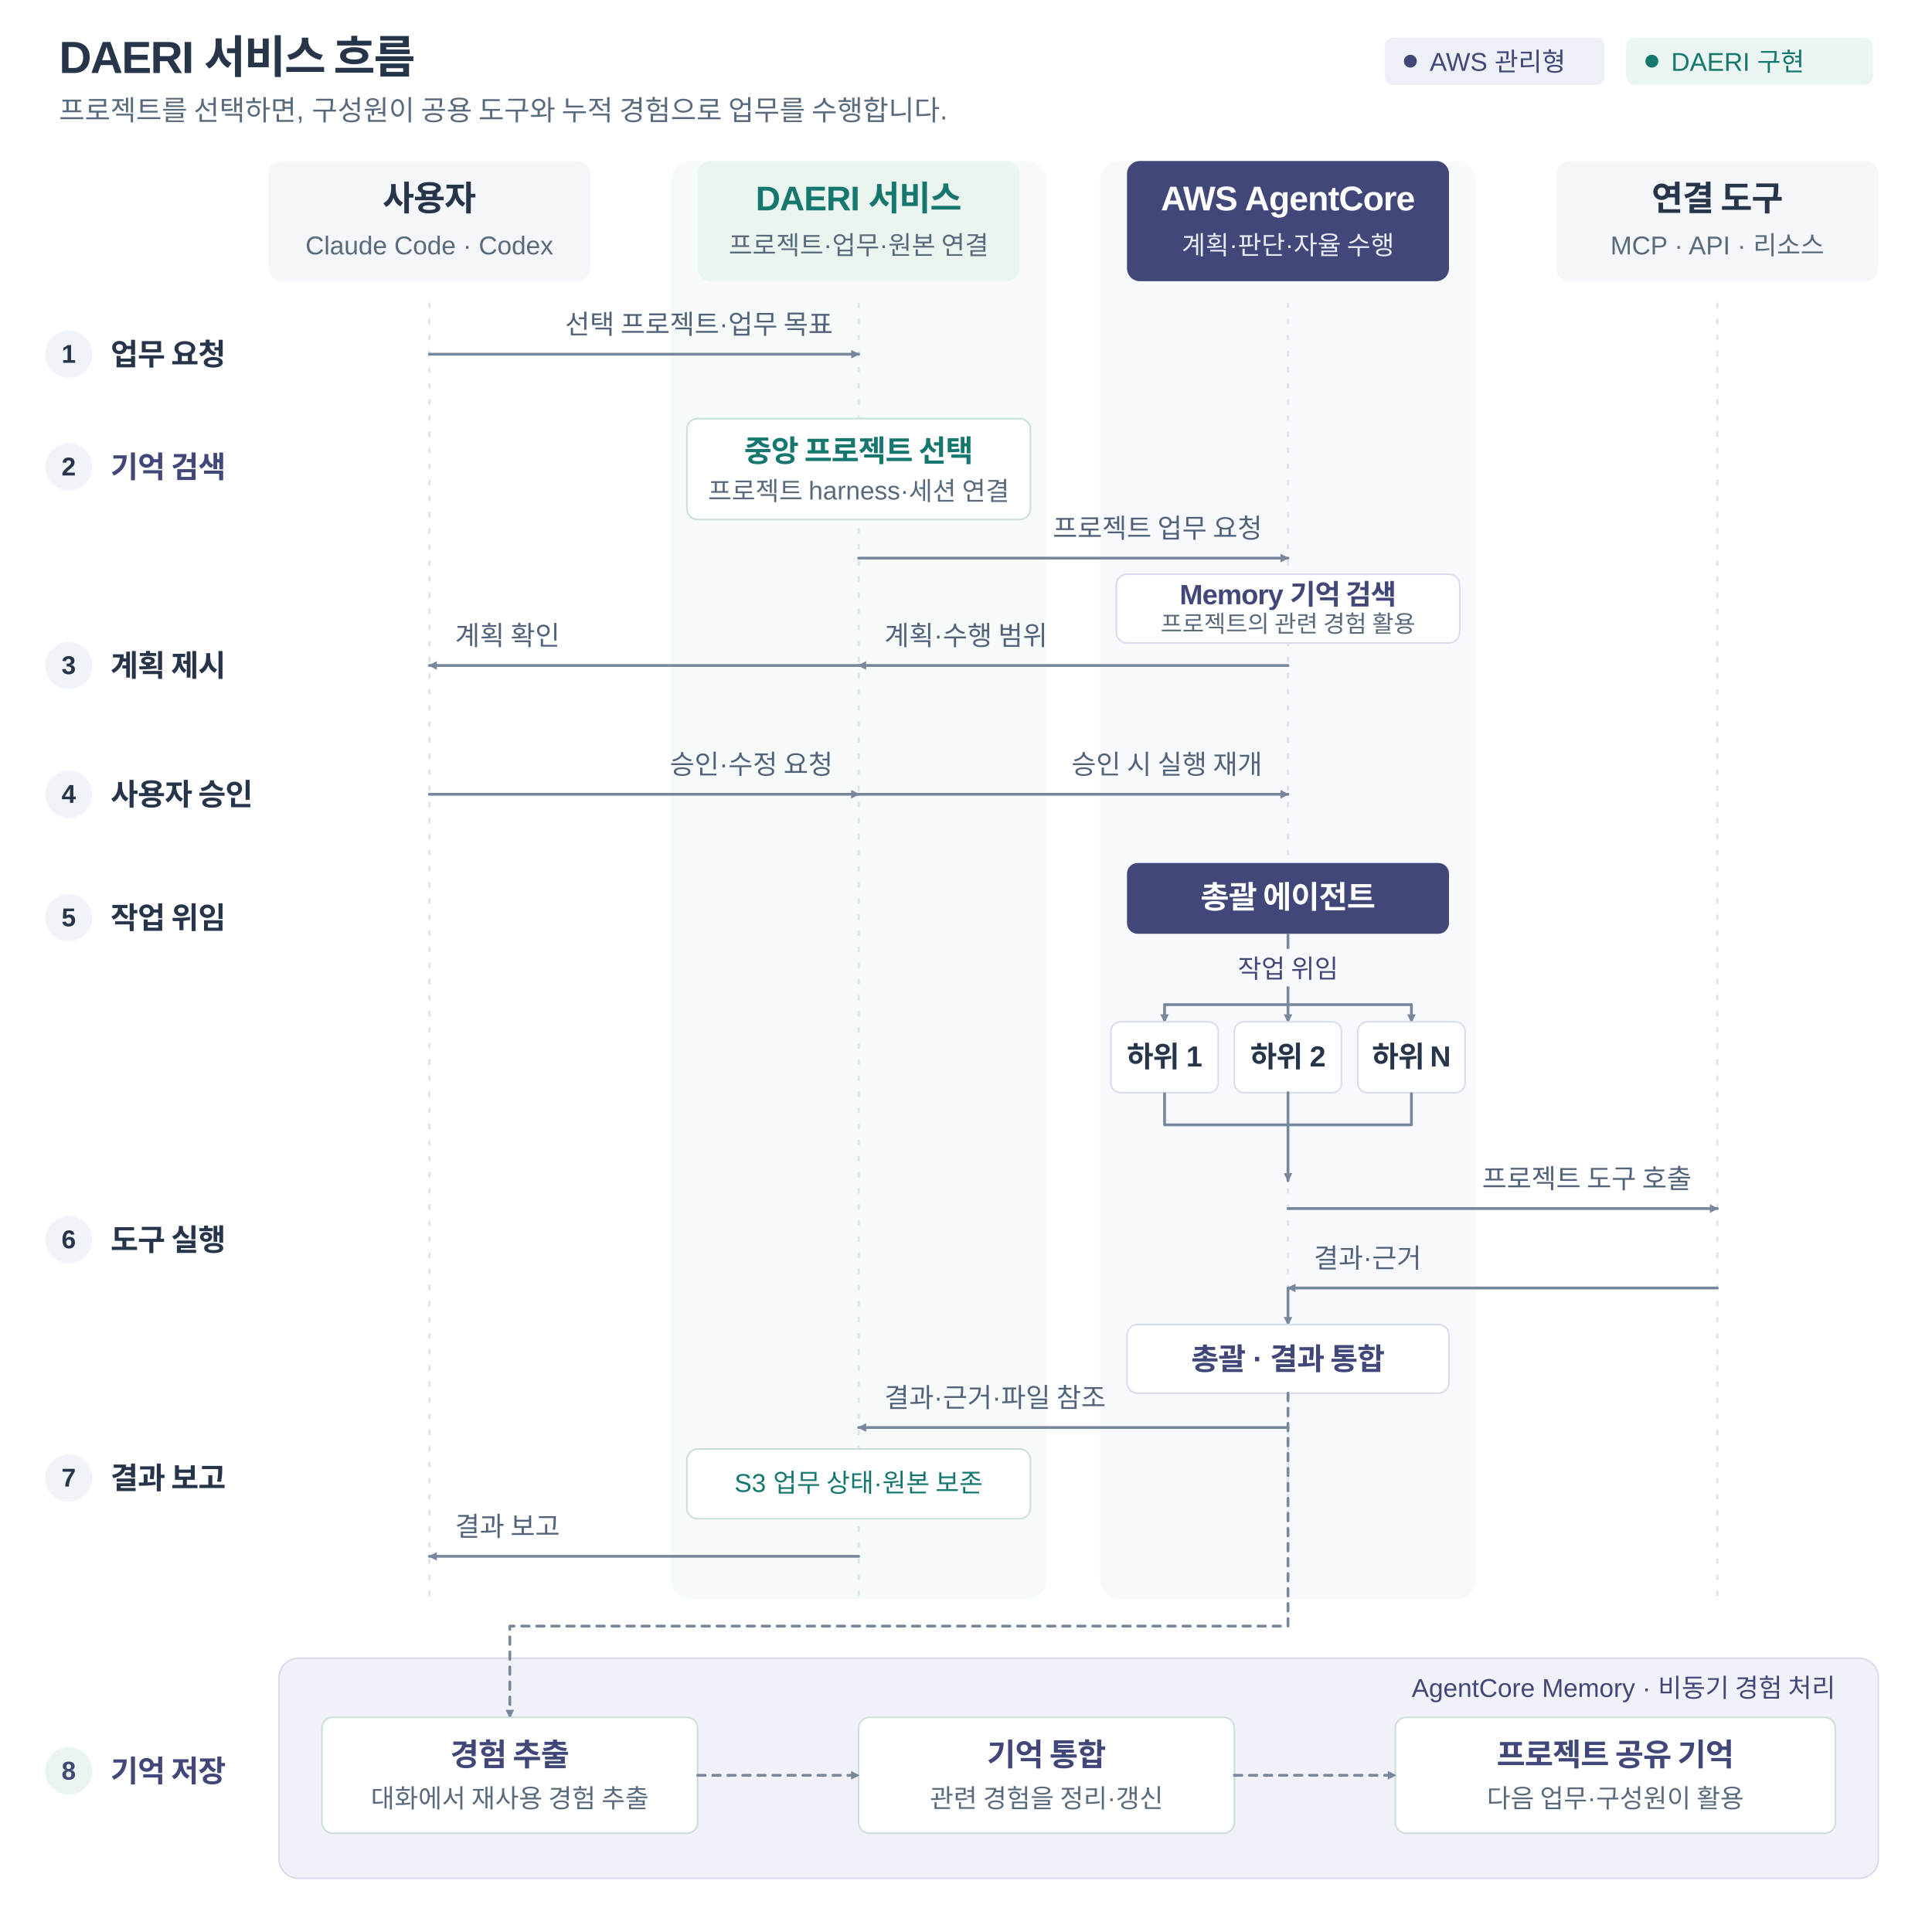
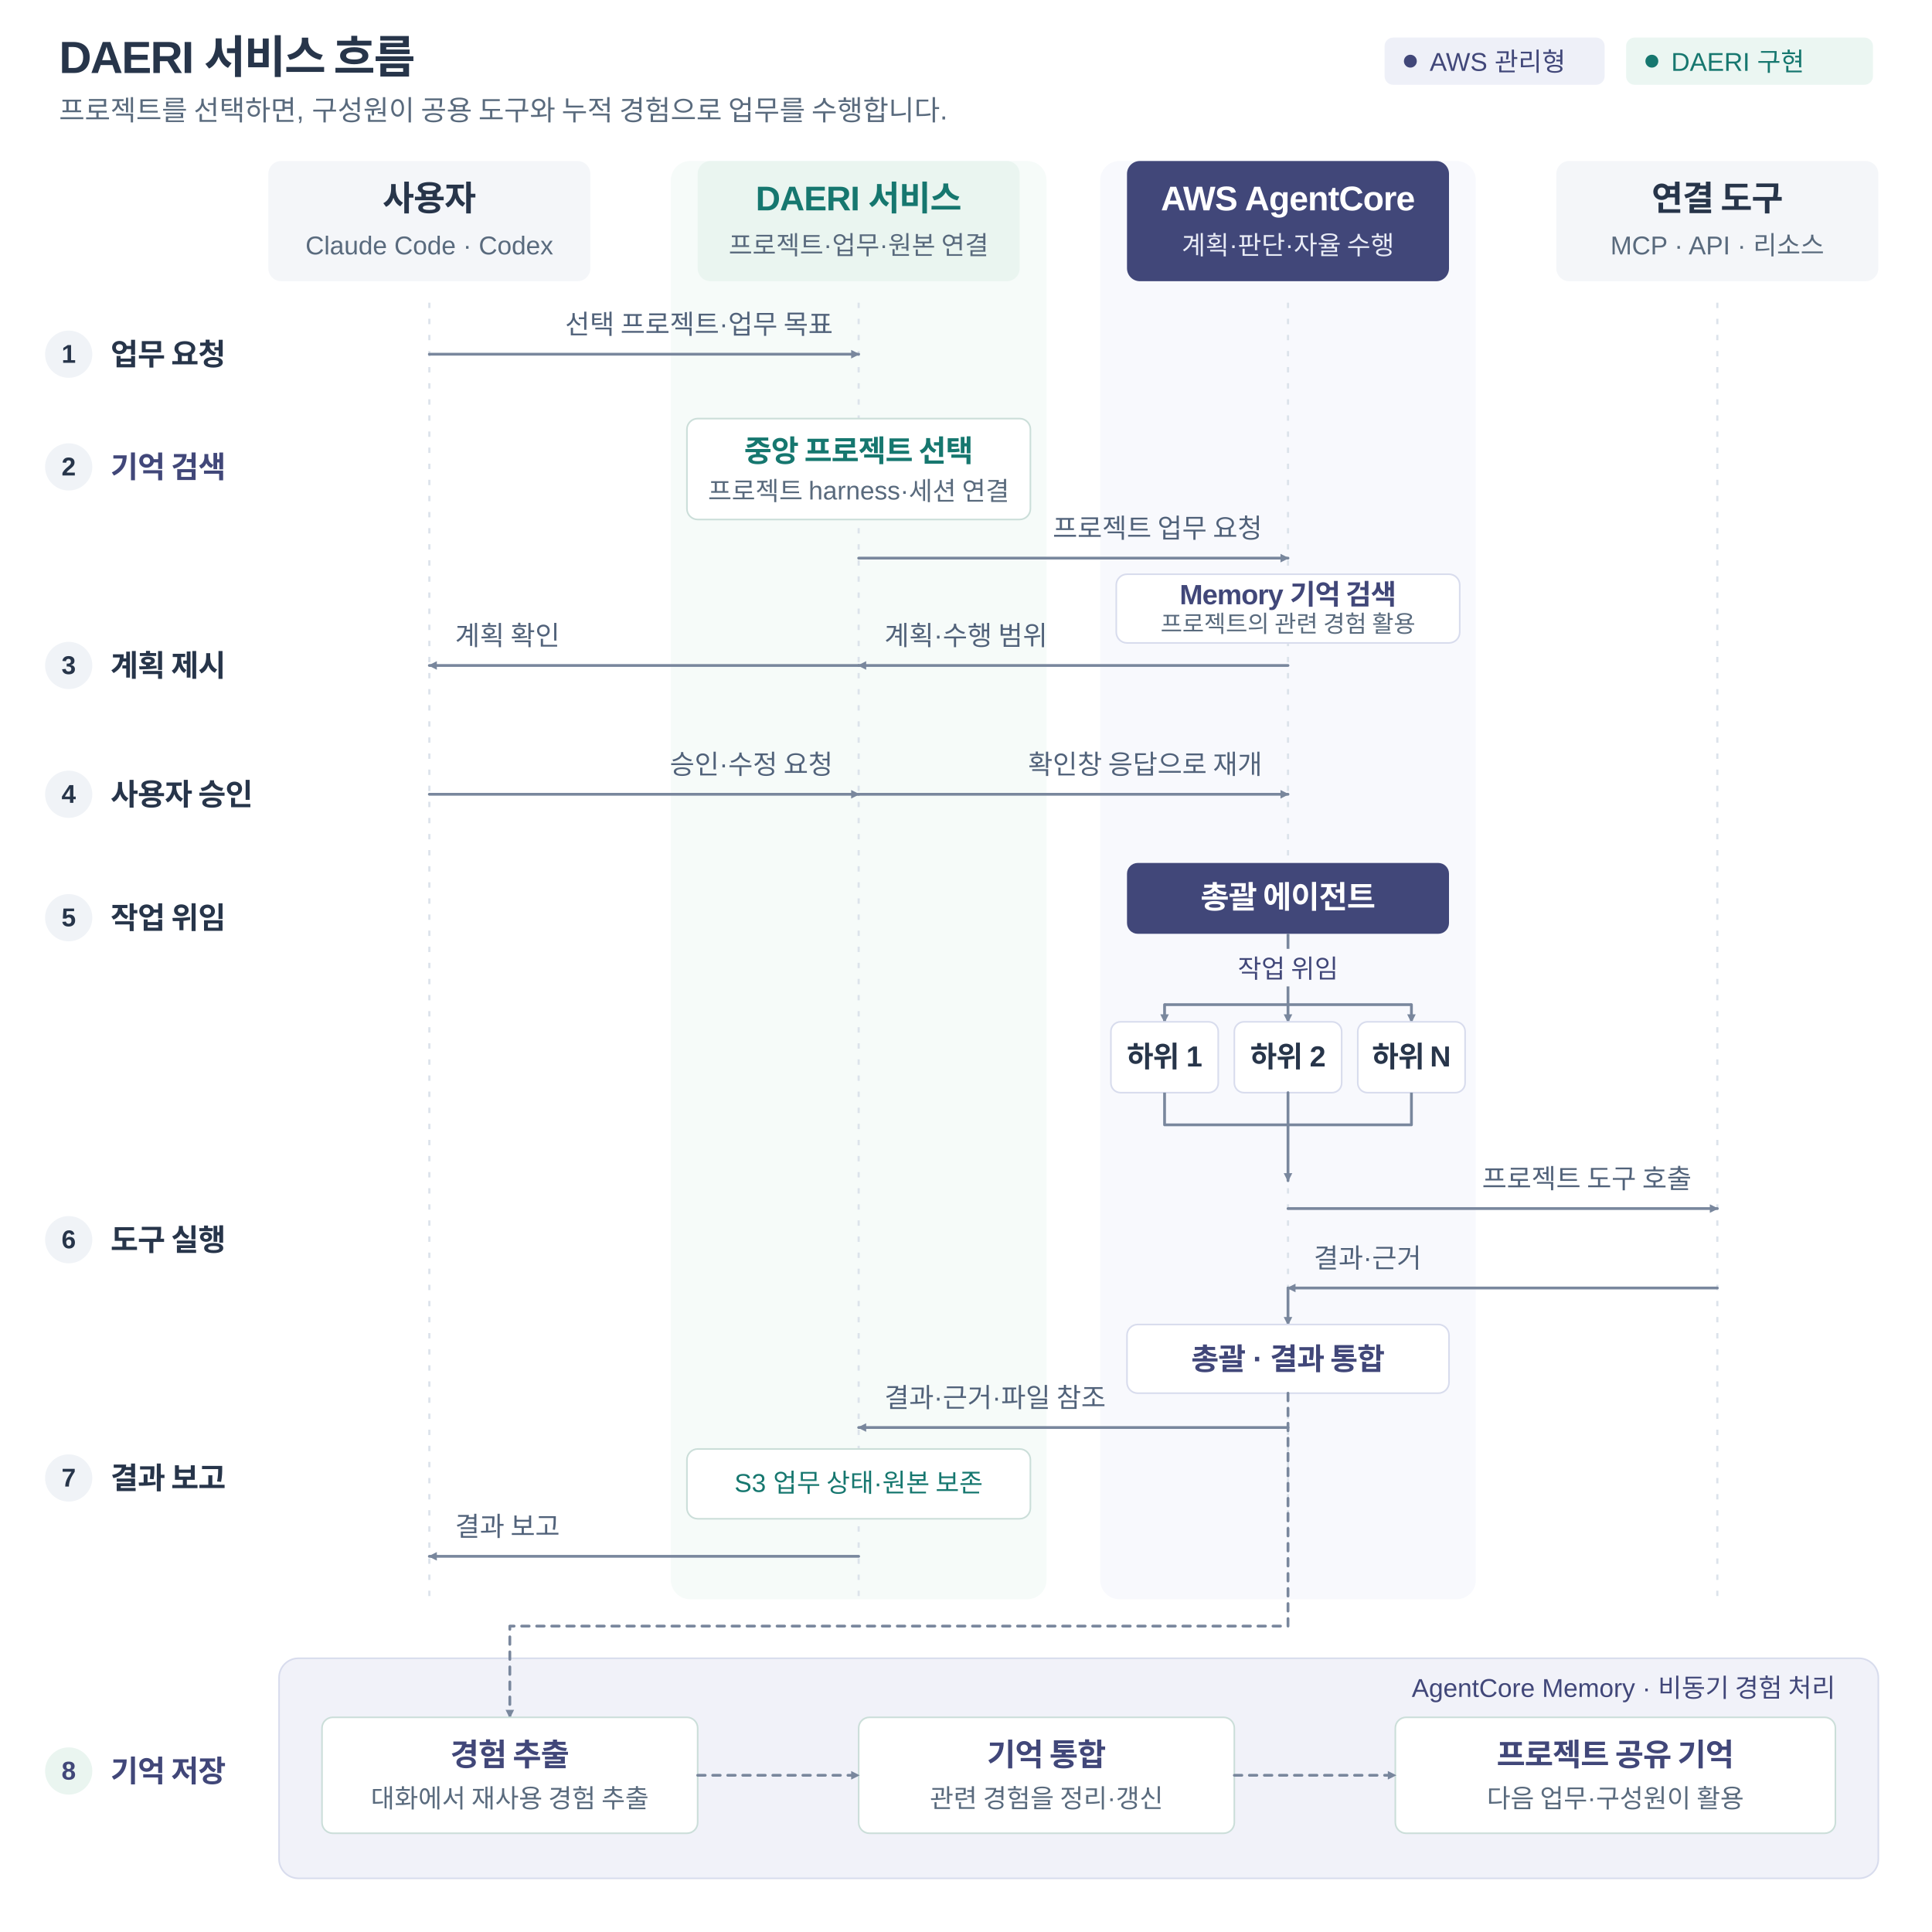
<svg xmlns="http://www.w3.org/2000/svg" width="1800" height="1800" viewBox="0 0 1800 1800" role="img" aria-labelledby="title desc">
  <defs>
    <marker id="arrow" markerWidth="12" markerHeight="12" refX="9" refY="6" orient="auto" markerUnits="userSpaceOnUse">
      <path d="M2 2 10 6 2 10Z" fill="#79879d" />
    </marker>
    <style>
      text{font-family:-apple-system,BlinkMacSystemFont,"Apple SD Gothic Neo","Noto Sans KR","Malgun Gothic",Arial,sans-serif;fill:#27354a}
      .title{font-size:42px;font-weight:750;letter-spacing:-1.2px}
      .heading{font-size:32px;font-weight:700;letter-spacing:-.6px}
      .body{font-size:26px;fill:#596a7d}
      .small{font-size:24px;fill:#596a7d}
      .label{font-size:25px;fill:#51627a}
      .stage{font-size:28px;font-weight:650;letter-spacing:-.5px}
      .number{font-size:24px;font-weight:700;fill:#596a7d}
      .aws{fill:#414779}
      .daeri{fill:#16776f}
      .line{fill:none;stroke:#79879d;stroke-width:2.6;stroke-linecap:round;stroke-linejoin:round;marker-end:url(#arrow)}
      .async{fill:none;stroke:#79879d;stroke-width:2.6;stroke-linecap:round;stroke-linejoin:round;stroke-dasharray:7 7;marker-end:url(#arrow)}
      .guide{stroke:#dce3eb;stroke-width:2;stroke-dasharray:5 10}
    </style>
  </defs>
  <rect width="1800" height="1800" fill="#fff" />
  <text x="55" y="68" class="title">DAERI 서비스 흐름</text>
  <text x="55" y="112" class="body">프로젝트를 선택하면, 구성원이 공용 도구와 누적 경험으로 업무를 수행합니다.</text>
  <g aria-label="구현 책임 범례">
    <rect x="1290" y="35" width="205" height="44" rx="8" fill="#eef0f8" />
    <circle cx="1314" cy="57" r="6" fill="#414779" />
    <text x="1332" y="66" class="small aws">AWS 관리형</text>
    <rect x="1515" y="35" width="230" height="44" rx="8" fill="#ebf6f2" />
    <circle cx="1539" cy="57" r="6" fill="#16776f" />
    <text x="1557" y="66" class="small daeri">DAERI 구현</text>
  </g>
  <rect x="625" y="150" width="350" height="1340" rx="18" fill="#f6fbf9" />
  <rect x="1025" y="150" width="350" height="1340" rx="18" fill="#f8f9fd" />
  <g aria-label="처리 주체">
    <rect x="250" y="150" width="300" height="112" rx="12" fill="#f4f6f9" />
    <rect x="650" y="150" width="300" height="112" rx="12" fill="#eaf5f0" />
    <rect x="1050" y="150" width="300" height="112" rx="12" fill="#414779" />
    <rect x="1450" y="150" width="300" height="112" rx="12" fill="#f4f6f9" />
    <g text-anchor="middle">
      <text x="400" y="196" class="heading">사용자</text>
      <text x="400" y="237" class="small">Claude Code · Codex</text>
      <text x="800" y="196" class="heading daeri">DAERI 서비스</text>
      <text x="800" y="237" class="small">프로젝트·업무·원본 연결</text>
      <text x="1200" y="196" class="heading" style="fill:#fff">AWS AgentCore</text>
      <text x="1200" y="237" class="small" style="fill:#e9ecf6">계획·판단·자율 수행</text>
      <text x="1600" y="196" class="heading">연결 도구</text>
      <text x="1600" y="237" class="small">MCP · API · 리소스</text>
    </g>
  </g>
  <g class="guide">
    <path d="M400 282V1488" />
    <path d="M800 282V1488" />
    <path d="M1200 282V1488" />
    <path d="M1600 282V1488" />
  </g>
  <g aria-label="단계">
    <g fill="#f0f3f7">
      <circle cx="64" cy="330" r="22" />
      <circle cx="64" cy="435" r="22" />
      <circle cx="64" cy="620" r="22" />
      <circle cx="64" cy="740" r="22" />
      <circle cx="64" cy="855" r="22" />
      <circle cx="64" cy="1155" r="22" />
      <circle cx="64" cy="1377" r="22" />
    </g>
    <circle cx="64" cy="1650" r="22" fill="#eaf5f0" />
    <g class="number" text-anchor="middle">
      <text x="64" y="338">1</text>
      <text x="64" y="443">2</text>
      <text x="64" y="628">3</text>
      <text x="64" y="748">4</text>
      <text x="64" y="863">5</text>
      <text x="64" y="1163">6</text>
      <text x="64" y="1385">7</text>
      <text x="64" y="1658" class="aws">8</text>
    </g>
    <g class="stage">
      <text x="103" y="340">업무 요청</text>
      <text x="103" y="445" class="aws">기억 검색</text>
      <text x="103" y="630">계획 제시</text>
      <text x="103" y="750">사용자 승인</text>
      <text x="103" y="865">작업 위임</text>
      <text x="103" y="1165">도구 실행</text>
      <text x="103" y="1387">결과 보고</text>
      <text x="103" y="1660" class="aws">기억 저장</text>
    </g>
  </g>
  <path d="M400 330H800" class="line" />
  <text x="776" y="311" text-anchor="end" class="label">선택 프로젝트·업무 목표</text>
  <rect x="640" y="390" width="320" height="94" rx="10" fill="#fff" stroke="#cbded9" stroke-width="1.5" />
  <text x="800" y="430" text-anchor="middle" class="heading daeri" style="font-size:28px">중앙 프로젝트 선택</text>
  <text x="800" y="466" text-anchor="middle" class="small">프로젝트 harness·세션 연결</text>
  <rect x="1040" y="535" width="320" height="64" rx="10" fill="#fff" stroke="#d8dced" stroke-width="1.5" />
  <text x="1200" y="563" text-anchor="middle" class="heading aws" style="font-size:26px">Memory 기억 검색</text>
  <text x="1200" y="589" text-anchor="middle" class="small" style="font-size:22px">프로젝트의 관련 경험 활용</text>
  <path d="M800 520H1200" class="line" />
  <text x="1176" y="501" text-anchor="end" class="label">프로젝트 업무 요청</text>
  <path d="M1200 620H800" class="line" />
  <path d="M800 620H400" class="line" />
  <text x="824" y="601" class="label">계획·수행 범위</text>
  <text x="424" y="601" class="label">계획 확인</text>
  <path d="M400 740H800" class="line" />
  <path d="M800 740H1200" class="line" />
  <text x="776" y="721" text-anchor="end" class="label">승인·수정 요청</text>
-   <text x="1176" y="721" text-anchor="end" class="label">승인 시 실행 재개</text>
+   <text x="1176" y="721" text-anchor="end" class="label">확인창 응답으로 재개</text>
  <g aria-label="총괄 에이전트의 하위 작업 분해와 위임">
    <rect x="1050" y="804" width="300" height="66" rx="10" fill="#414779" />
    <text x="1200" y="846" text-anchor="middle" class="heading" style="font-size:29px;fill:#fff">총괄 에이전트</text>
    <path d="M1200 870V936M1085 936H1315" fill="none" stroke="#79879d" stroke-width="2.6" stroke-linejoin="round" />
    <rect x="1045" y="884" width="310" height="35" rx="6" fill="#f8f9fd" />
    <text x="1200" y="911" text-anchor="middle" class="small aws">작업 위임</text>
    <path d="M1085 936V952" class="line" />
    <path d="M1200 936V952" class="line" />
    <path d="M1315 936V952" class="line" />
    <g fill="#fff" stroke="#d8dced" stroke-width="1.5">
      <rect x="1035" y="952" width="100" height="66" rx="9" />
      <rect x="1150" y="952" width="100" height="66" rx="9" />
      <rect x="1265" y="952" width="100" height="66" rx="9" />
    </g>
    <g text-anchor="middle" class="heading aws" style="font-size:27px">
      <text x="1085" y="994">하위 1</text>
      <text x="1200" y="994">하위 2</text>
      <text x="1315" y="994">하위 N</text>
    </g>
    <path d="M1085 1018V1048H1315V1018" fill="none" stroke="#79879d" stroke-width="2.6" stroke-linejoin="round" />
    <path d="M1200 1018V1100" class="line" />
  </g>
  <path d="M1200 1126H1600" class="line" />
  <text x="1576" y="1107" text-anchor="end" class="label">프로젝트 도구 호출</text>
  <path d="M1600 1200H1200" class="line" />
  <text x="1224" y="1181" class="label">결과·근거</text>
  <path d="M1200 1200V1234" class="line" />
  <rect x="1050" y="1234" width="300" height="64" rx="10" fill="#fff" stroke="#d8dced" stroke-width="1.5" />
  <text x="1200" y="1276" text-anchor="middle" class="heading aws" style="font-size:28px">총괄 · 결과 통합</text>
  <path d="M1200 1330H800" class="line" />
  <text x="824" y="1311" class="label">결과·근거·파일 참조</text>
  <rect x="640" y="1350" width="320" height="65" rx="10" fill="#fff" stroke="#cbded9" stroke-width="1.5" />
  <text x="800" y="1390" text-anchor="middle" class="small daeri">S3 업무 상태·원본 보존</text>
  <path d="M800 1450H400" class="line" />
  <text x="424" y="1431" class="label">결과 보고</text>
  <rect x="260" y="1545" width="1490" height="205" rx="18" fill="#f1f2f9" stroke="#d8dced" stroke-width="1.5" />
  <text x="1710" y="1581" text-anchor="end" class="small aws">AgentCore Memory · 비동기 경험 처리</text>
  <path d="M1200 1298V1515H475V1600" class="async" />
  <g fill="#fff" stroke="#cbded9" stroke-width="1.5">
    <rect x="300" y="1600" width="350" height="108" rx="10" />
    <rect x="800" y="1600" width="350" height="108" rx="10" />
    <rect x="1300" y="1600" width="410" height="108" rx="10" />
  </g>
  <g text-anchor="middle">
    <text x="475" y="1645" class="heading aws" style="font-size:29px">경험 추출</text>
    <text x="475" y="1684" class="small">대화에서 재사용 경험 추출</text>
    <text x="975" y="1645" class="heading aws" style="font-size:29px">기억 통합</text>
    <text x="975" y="1684" class="small">관련 경험을 정리·갱신</text>
    <text x="1505" y="1645" class="heading aws" style="font-size:29px">프로젝트 공유 기억</text>
    <text x="1505" y="1684" class="small">다음 업무·구성원이 활용</text>
  </g>
  <path d="M650 1654H800" class="async" />
  <path d="M1150 1654H1300" class="async" />
</svg>
